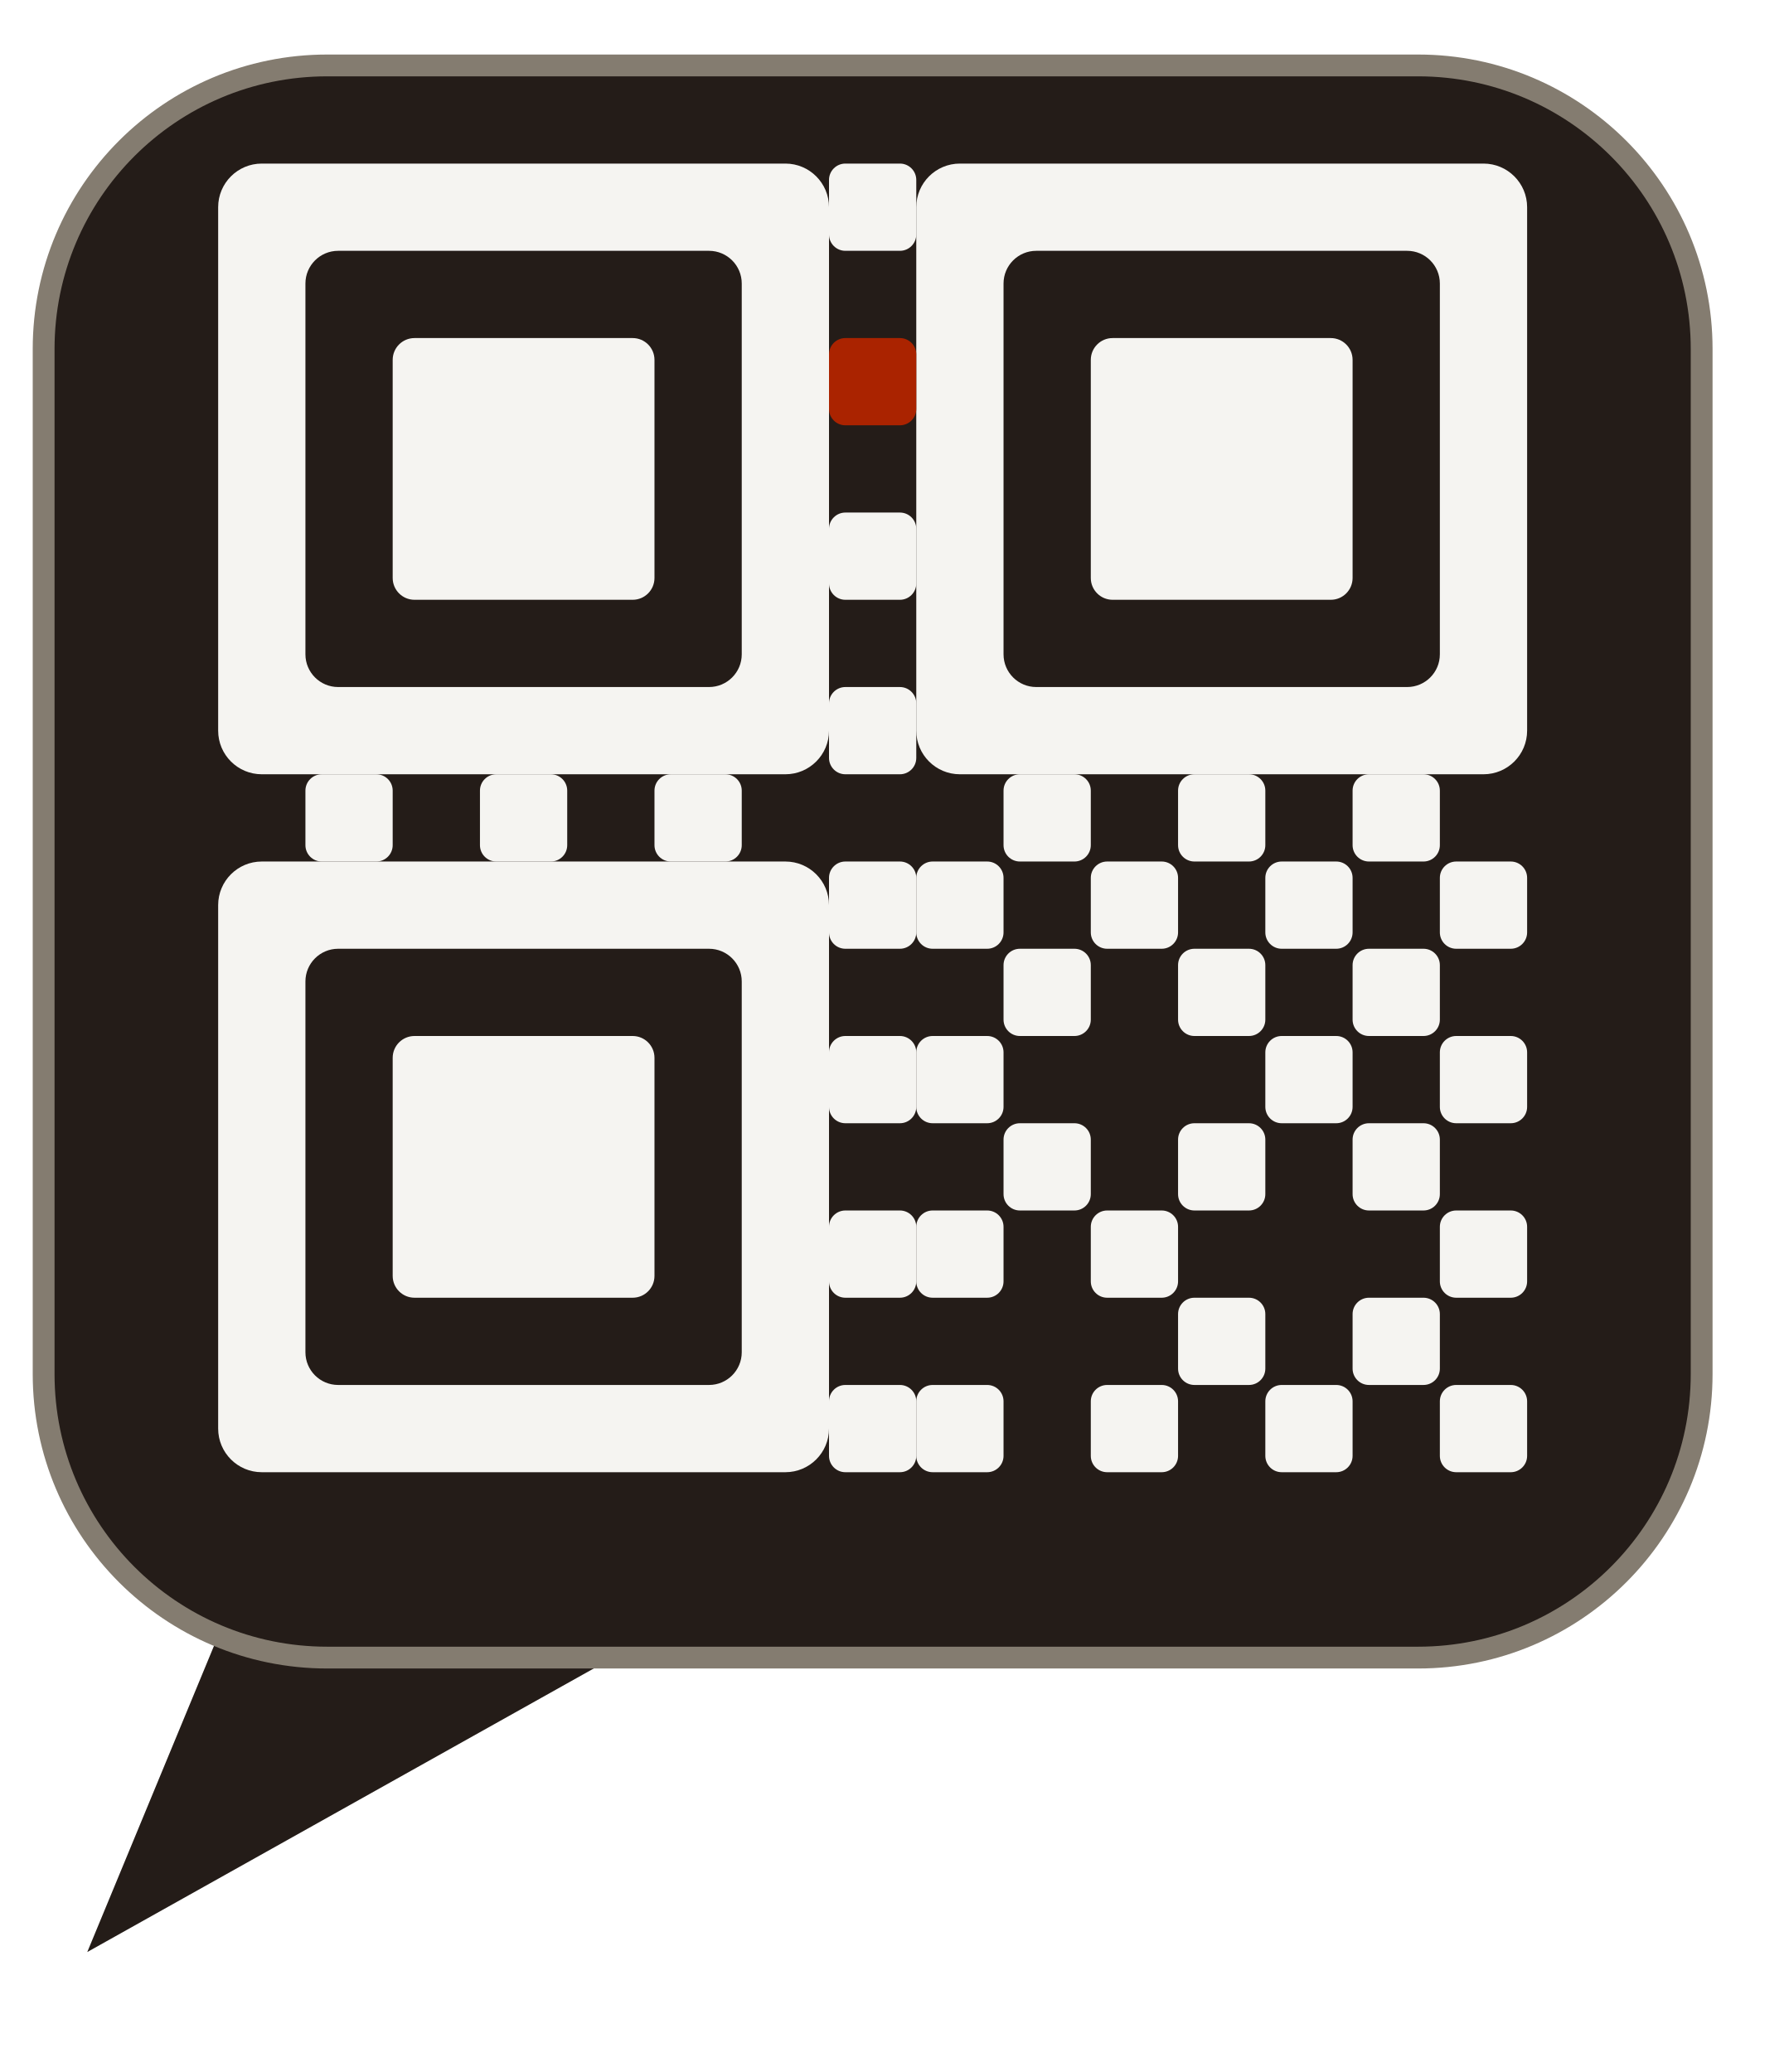
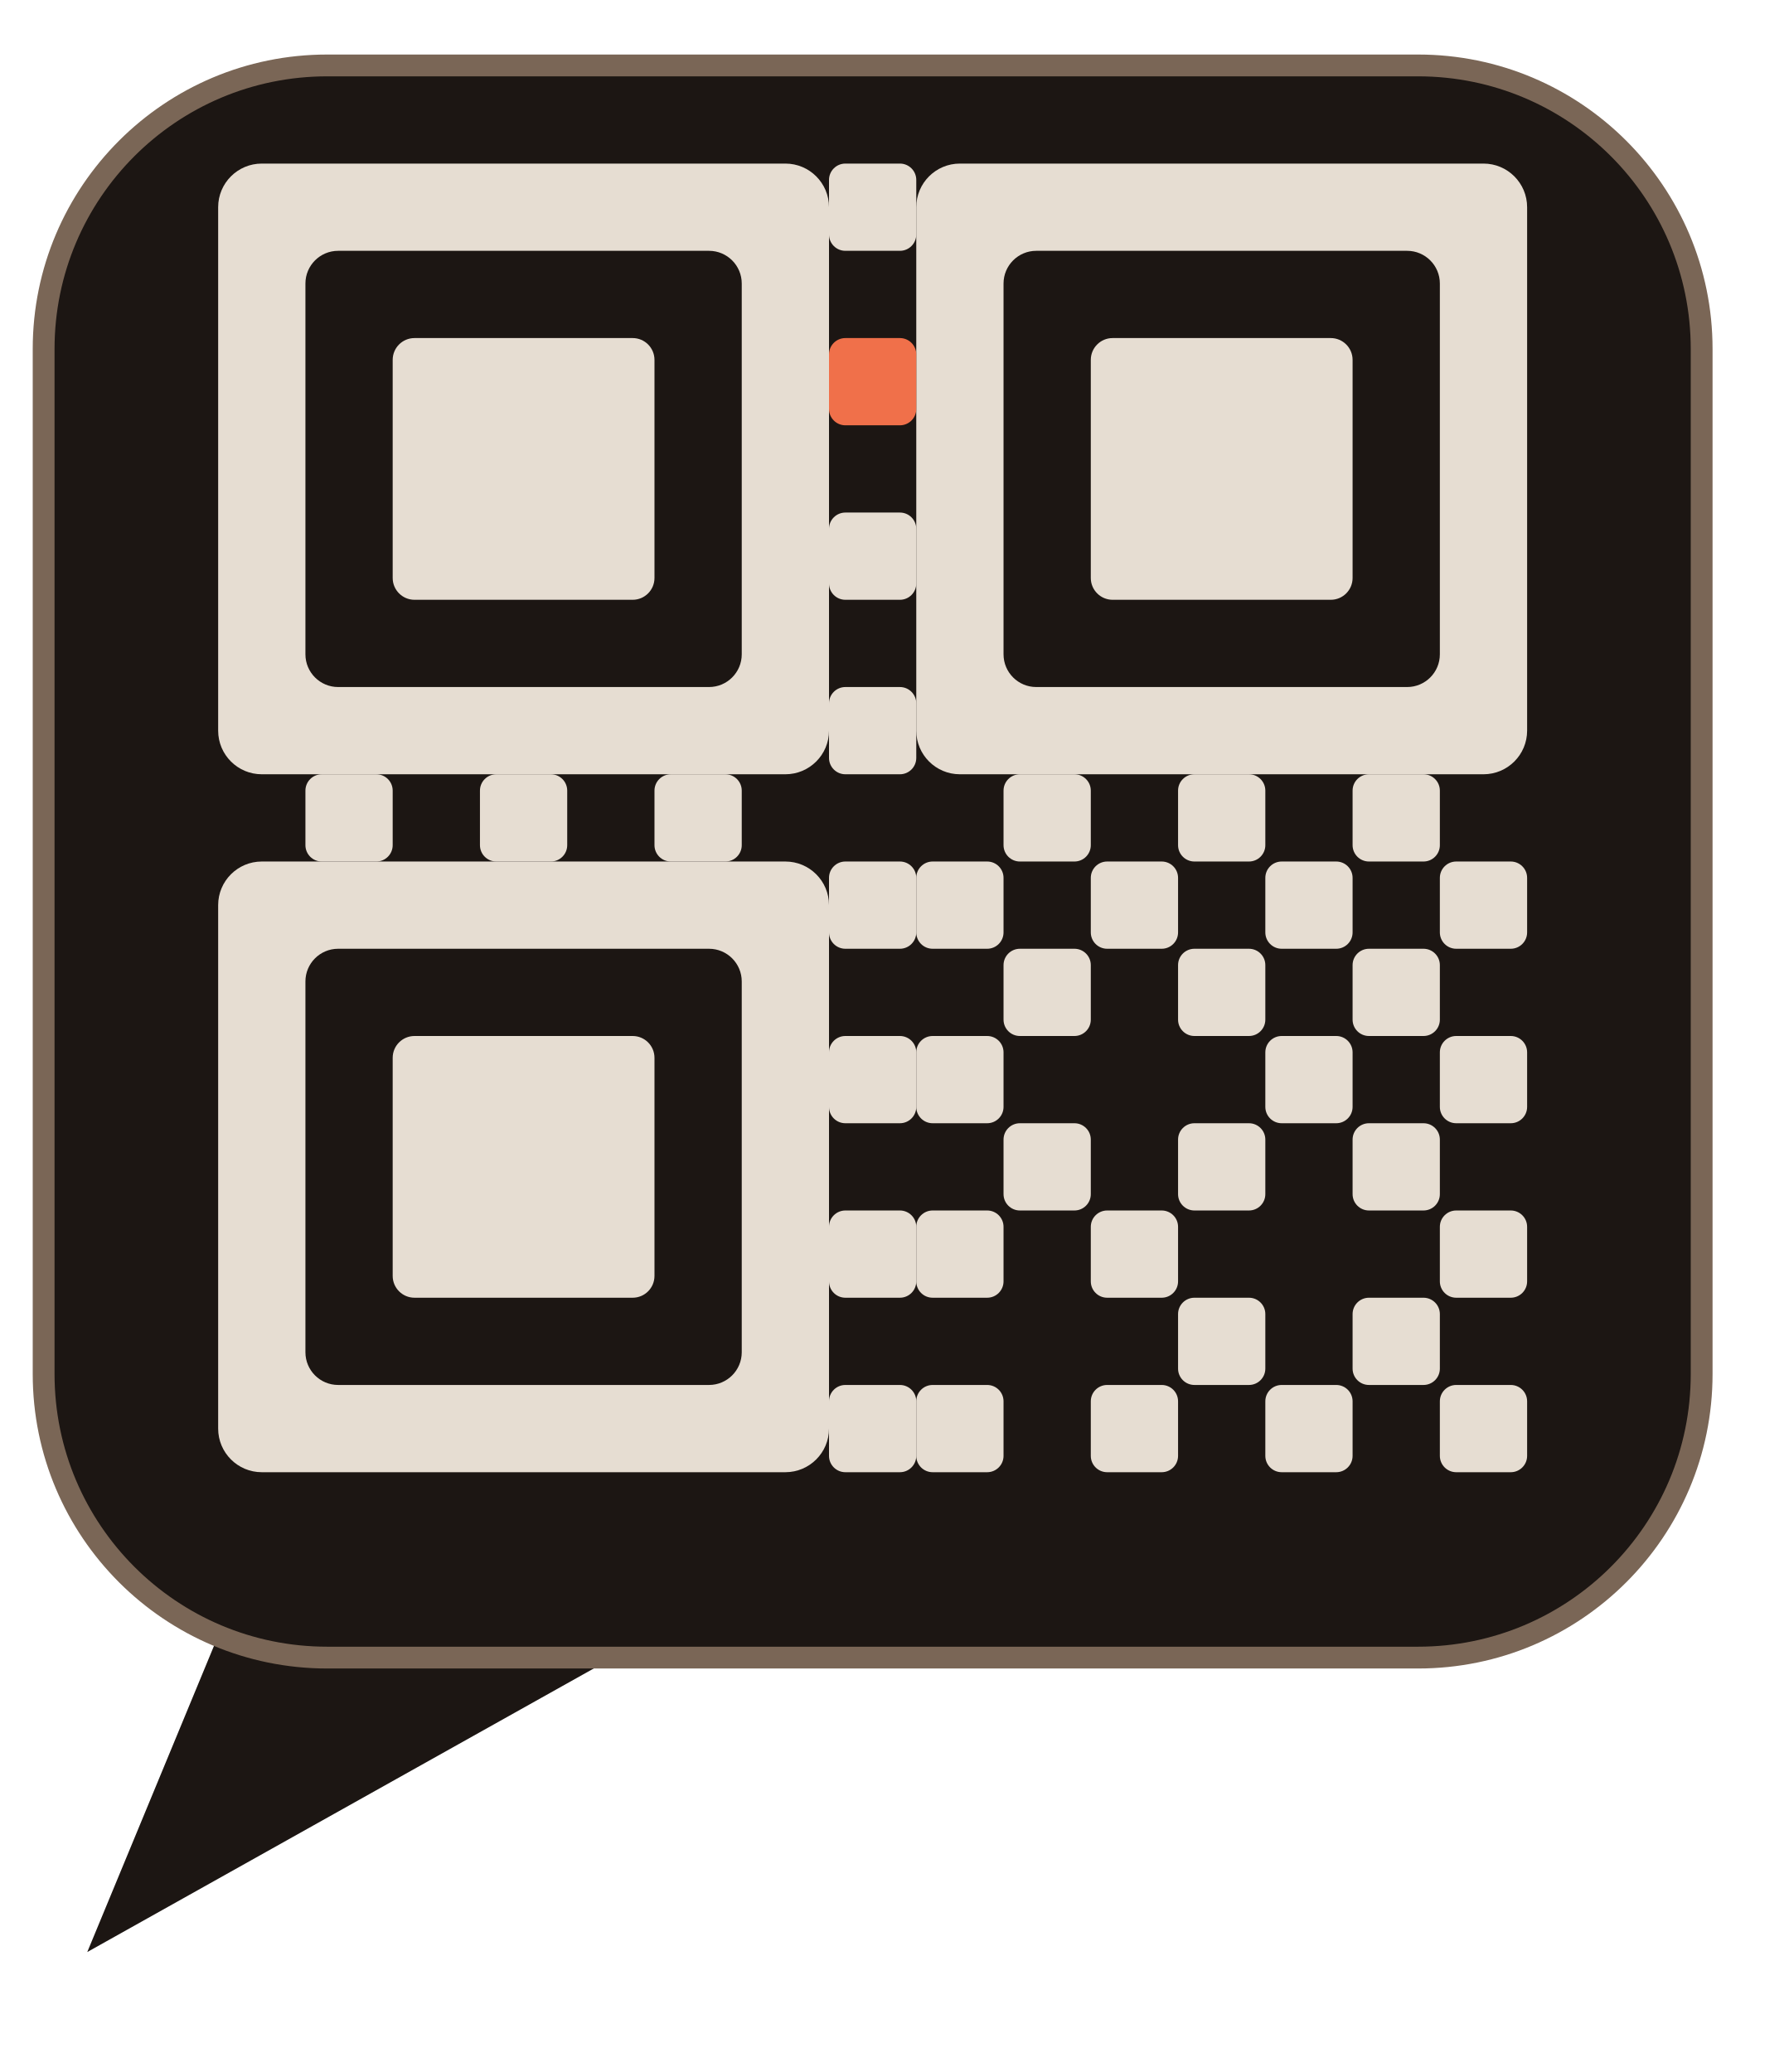
<svg xmlns="http://www.w3.org/2000/svg" viewBox="0 0 164 190" role="img" aria-hidden="true" focusable="false">
  <g>
-     <path d="M20 150 L8 179 L58 151 Z" fill="#241C18" />
-     <rect x="4" y="6" width="152" height="146" rx="26" fill="#241C18" stroke="#847C70" stroke-width="2" />
+     <path d="M20 150 L8 179 L58 151 Z" fill="#1C1613" />
+     <rect x="4" y="6" width="152" height="146" rx="26" fill="#1C1613" stroke="#7A6656" stroke-width="2" />
    <g transform="translate(20,15)">
-       <rect x="0" y="0" width="56" height="56" rx="4" fill="#F5F4F1" />
-       <rect x="8" y="8" width="40" height="40" rx="3" fill="#241C18" />
-       <rect x="16" y="16" width="24" height="24" rx="2" fill="#F5F4F1" />
-       <rect x="64" y="0" width="56" height="56" rx="4" fill="#F5F4F1" />
-       <rect x="72" y="8" width="40" height="40" rx="3" fill="#241C18" />
-       <rect x="80" y="16" width="24" height="24" rx="2" fill="#F5F4F1" />
-       <rect x="0" y="64" width="56" height="56" rx="4" fill="#F5F4F1" />
-       <rect x="8" y="72" width="40" height="40" rx="3" fill="#241C18" />
-       <rect x="16" y="80" width="24" height="24" rx="2" fill="#F5F4F1" />
-       <rect x="56" y="0" width="8" height="8" rx="1.5" fill="#F5F4F1" />
-       <rect x="56" y="16" width="8" height="8" rx="1.5" fill="#AA2300" />
-       <rect x="56" y="32" width="8" height="8" rx="1.5" fill="#F5F4F1" />
-       <rect x="56" y="48" width="8" height="8" rx="1.5" fill="#F5F4F1" />
-       <rect x="56" y="64" width="8" height="8" rx="1.5" fill="#F5F4F1" />
-       <rect x="56" y="80" width="8" height="8" rx="1.5" fill="#F5F4F1" />
-       <rect x="56" y="96" width="8" height="8" rx="1.5" fill="#F5F4F1" />
-       <rect x="56" y="112" width="8" height="8" rx="1.5" fill="#F5F4F1" />
-       <rect x="8" y="56" width="8" height="8" rx="1.5" fill="#F5F4F1" />
-       <rect x="24" y="56" width="8" height="8" rx="1.5" fill="#F5F4F1" />
-       <rect x="40" y="56" width="8" height="8" rx="1.5" fill="#F5F4F1" />
-       <rect x="72" y="56" width="8" height="8" rx="1.5" fill="#F5F4F1" />
-       <rect x="88" y="56" width="8" height="8" rx="1.5" fill="#F5F4F1" />
-       <rect x="104" y="56" width="8" height="8" rx="1.5" fill="#F5F4F1" />
-       <rect x="64" y="64" width="8" height="8" rx="1.5" fill="#F5F4F1" />
-       <rect x="80" y="64" width="8" height="8" rx="1.5" fill="#F5F4F1" />
-       <rect x="96" y="64" width="8" height="8" rx="1.5" fill="#F5F4F1" />
-       <rect x="112" y="64" width="8" height="8" rx="1.5" fill="#F5F4F1" />
-       <rect x="72" y="72" width="8" height="8" rx="1.5" fill="#F5F4F1" />
-       <rect x="88" y="72" width="8" height="8" rx="1.5" fill="#F5F4F1" />
-       <rect x="104" y="72" width="8" height="8" rx="1.5" fill="#F5F4F1" />
-       <rect x="64" y="80" width="8" height="8" rx="1.5" fill="#F5F4F1" />
-       <rect x="96" y="80" width="8" height="8" rx="1.5" fill="#F5F4F1" />
-       <rect x="112" y="80" width="8" height="8" rx="1.5" fill="#F5F4F1" />
-       <rect x="72" y="88" width="8" height="8" rx="1.5" fill="#F5F4F1" />
-       <rect x="88" y="88" width="8" height="8" rx="1.5" fill="#F5F4F1" />
-       <rect x="104" y="88" width="8" height="8" rx="1.5" fill="#F5F4F1" />
-       <rect x="64" y="96" width="8" height="8" rx="1.5" fill="#F5F4F1" />
-       <rect x="80" y="96" width="8" height="8" rx="1.5" fill="#F5F4F1" />
-       <rect x="112" y="96" width="8" height="8" rx="1.5" fill="#F5F4F1" />
-       <rect x="88" y="104" width="8" height="8" rx="1.5" fill="#F5F4F1" />
-       <rect x="104" y="104" width="8" height="8" rx="1.5" fill="#F5F4F1" />
-       <rect x="64" y="112" width="8" height="8" rx="1.5" fill="#F5F4F1" />
-       <rect x="80" y="112" width="8" height="8" rx="1.5" fill="#F5F4F1" />
-       <rect x="96" y="112" width="8" height="8" rx="1.5" fill="#F5F4F1" />
-       <rect x="112" y="112" width="8" height="8" rx="1.5" fill="#F5F4F1" />
+       <rect x="0" y="0" width="56" height="56" rx="4" fill="#E6DDD2" />
+       <rect x="8" y="8" width="40" height="40" rx="3" fill="#1C1613" />
+       <rect x="16" y="16" width="24" height="24" rx="2" fill="#E6DDD2" />
+       <rect x="64" y="0" width="56" height="56" rx="4" fill="#E6DDD2" />
+       <rect x="72" y="8" width="40" height="40" rx="3" fill="#1C1613" />
+       <rect x="80" y="16" width="24" height="24" rx="2" fill="#E6DDD2" />
+       <rect x="0" y="64" width="56" height="56" rx="4" fill="#E6DDD2" />
+       <rect x="8" y="72" width="40" height="40" rx="3" fill="#1C1613" />
+       <rect x="16" y="80" width="24" height="24" rx="2" fill="#E6DDD2" />
+       <rect x="56" y="0" width="8" height="8" rx="1.5" fill="#E6DDD2" />
+       <rect x="56" y="16" width="8" height="8" rx="1.5" fill="#F0704A" />
+       <rect x="56" y="32" width="8" height="8" rx="1.5" fill="#E6DDD2" />
+       <rect x="56" y="48" width="8" height="8" rx="1.5" fill="#E6DDD2" />
+       <rect x="56" y="64" width="8" height="8" rx="1.5" fill="#E6DDD2" />
+       <rect x="56" y="80" width="8" height="8" rx="1.5" fill="#E6DDD2" />
+       <rect x="56" y="96" width="8" height="8" rx="1.5" fill="#E6DDD2" />
+       <rect x="56" y="112" width="8" height="8" rx="1.5" fill="#E6DDD2" />
+       <rect x="8" y="56" width="8" height="8" rx="1.5" fill="#E6DDD2" />
+       <rect x="24" y="56" width="8" height="8" rx="1.5" fill="#E6DDD2" />
+       <rect x="40" y="56" width="8" height="8" rx="1.5" fill="#E6DDD2" />
+       <rect x="72" y="56" width="8" height="8" rx="1.5" fill="#E6DDD2" />
+       <rect x="88" y="56" width="8" height="8" rx="1.5" fill="#E6DDD2" />
+       <rect x="104" y="56" width="8" height="8" rx="1.5" fill="#E6DDD2" />
+       <rect x="64" y="64" width="8" height="8" rx="1.5" fill="#E6DDD2" />
+       <rect x="80" y="64" width="8" height="8" rx="1.5" fill="#E6DDD2" />
+       <rect x="96" y="64" width="8" height="8" rx="1.5" fill="#E6DDD2" />
+       <rect x="112" y="64" width="8" height="8" rx="1.5" fill="#E6DDD2" />
+       <rect x="72" y="72" width="8" height="8" rx="1.5" fill="#E6DDD2" />
+       <rect x="88" y="72" width="8" height="8" rx="1.5" fill="#E6DDD2" />
+       <rect x="104" y="72" width="8" height="8" rx="1.5" fill="#E6DDD2" />
+       <rect x="64" y="80" width="8" height="8" rx="1.5" fill="#E6DDD2" />
+       <rect x="96" y="80" width="8" height="8" rx="1.5" fill="#E6DDD2" />
+       <rect x="112" y="80" width="8" height="8" rx="1.5" fill="#E6DDD2" />
+       <rect x="72" y="88" width="8" height="8" rx="1.5" fill="#E6DDD2" />
+       <rect x="88" y="88" width="8" height="8" rx="1.5" fill="#E6DDD2" />
+       <rect x="104" y="88" width="8" height="8" rx="1.5" fill="#E6DDD2" />
+       <rect x="64" y="96" width="8" height="8" rx="1.5" fill="#E6DDD2" />
+       <rect x="80" y="96" width="8" height="8" rx="1.5" fill="#E6DDD2" />
+       <rect x="112" y="96" width="8" height="8" rx="1.5" fill="#E6DDD2" />
+       <rect x="88" y="104" width="8" height="8" rx="1.5" fill="#E6DDD2" />
+       <rect x="104" y="104" width="8" height="8" rx="1.5" fill="#E6DDD2" />
+       <rect x="64" y="112" width="8" height="8" rx="1.5" fill="#E6DDD2" />
+       <rect x="80" y="112" width="8" height="8" rx="1.5" fill="#E6DDD2" />
+       <rect x="96" y="112" width="8" height="8" rx="1.5" fill="#E6DDD2" />
+       <rect x="112" y="112" width="8" height="8" rx="1.5" fill="#E6DDD2" />
    </g>
  </g>
</svg>
